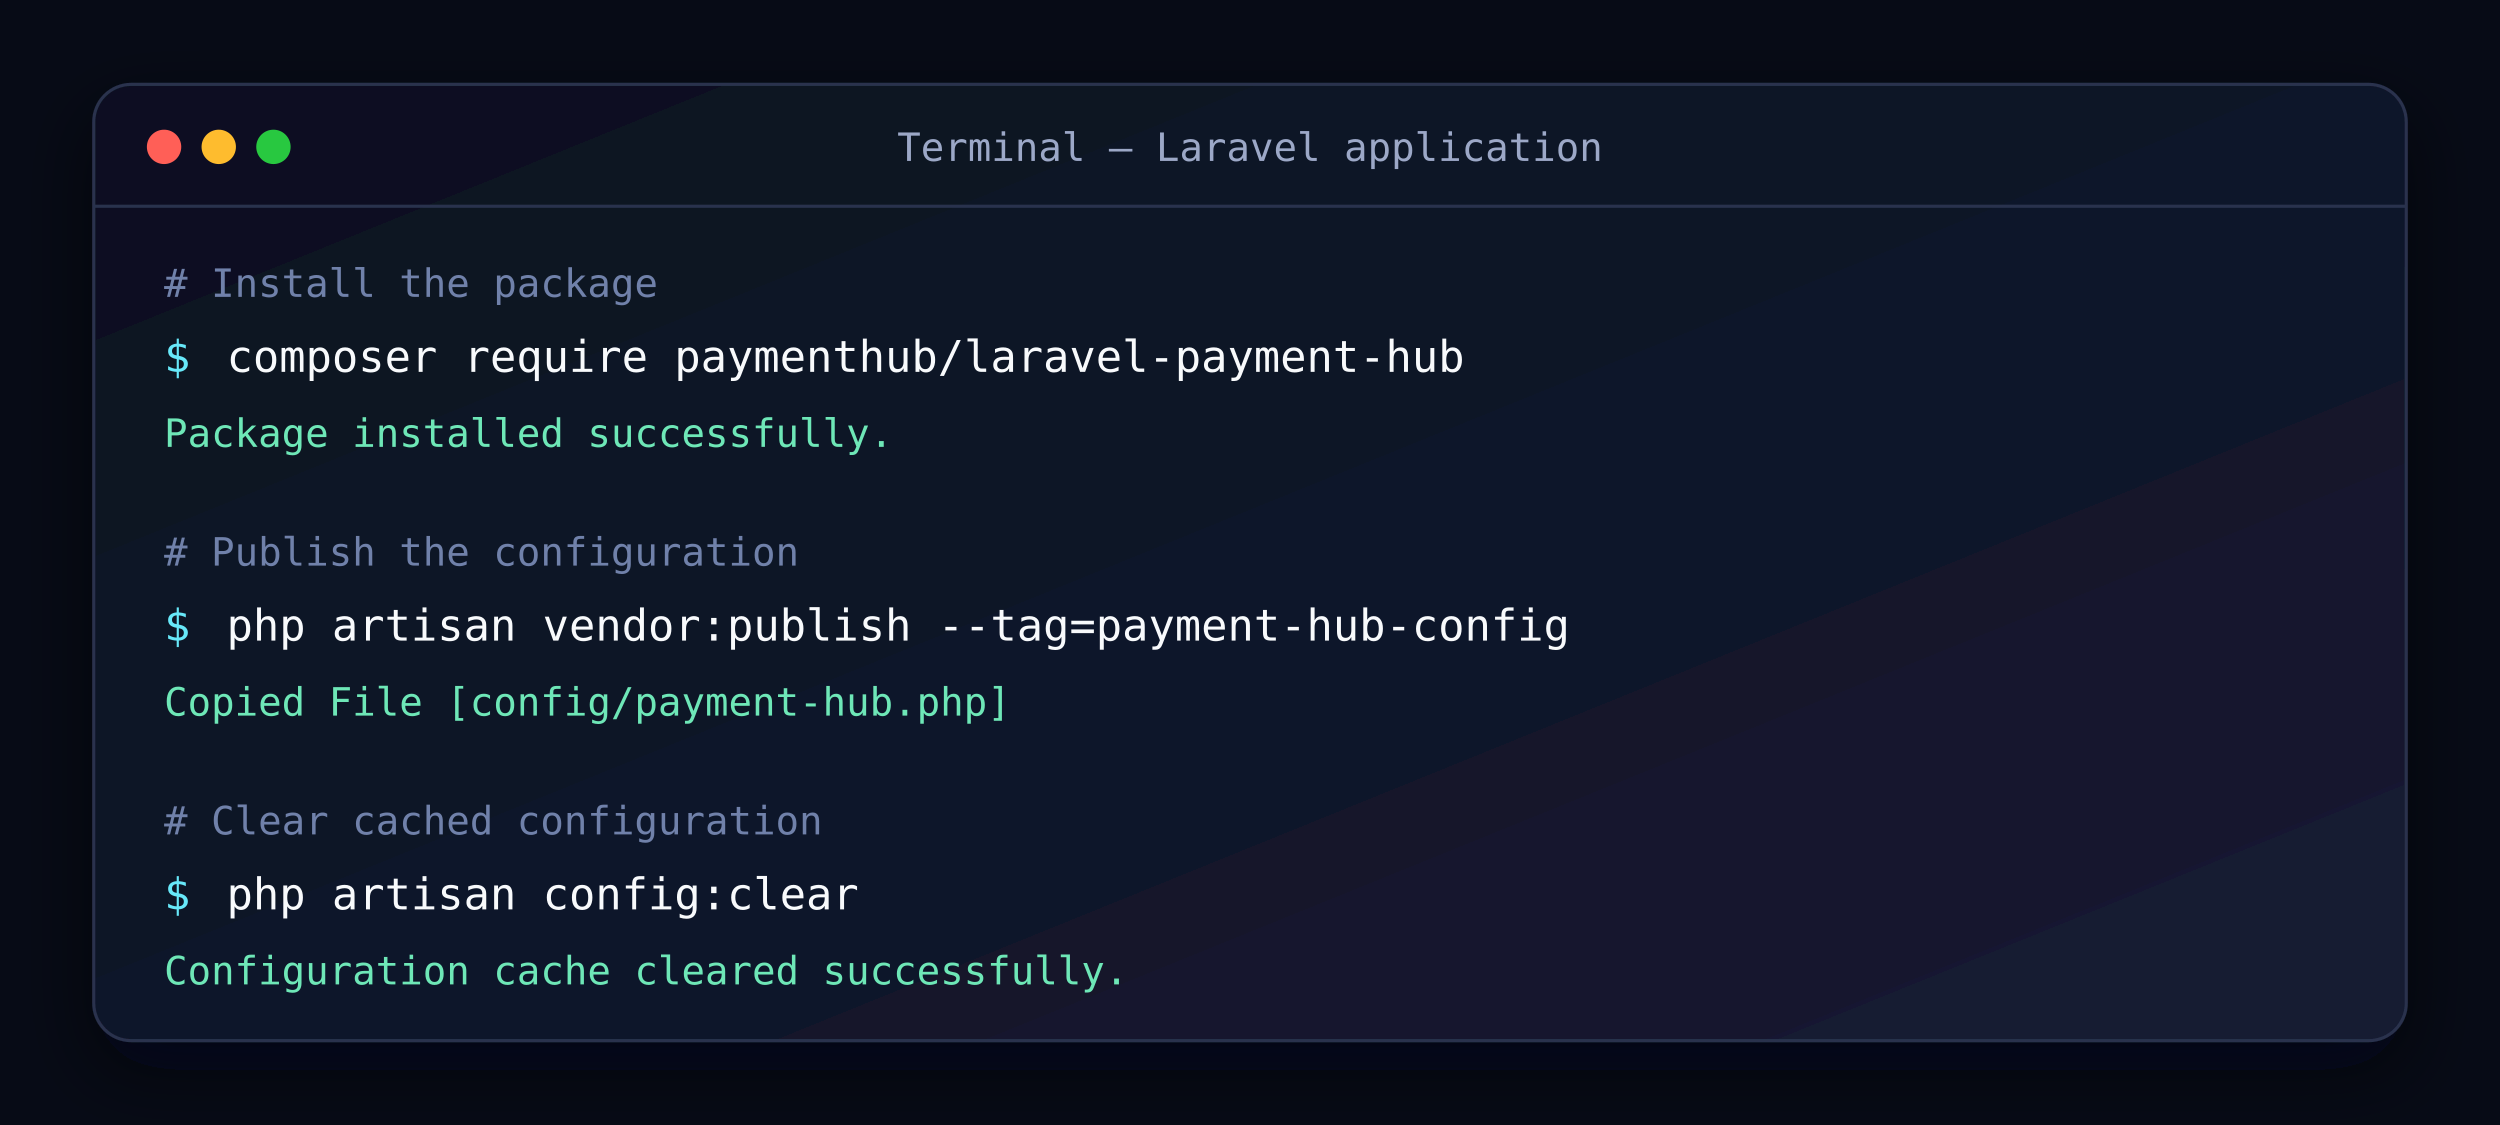
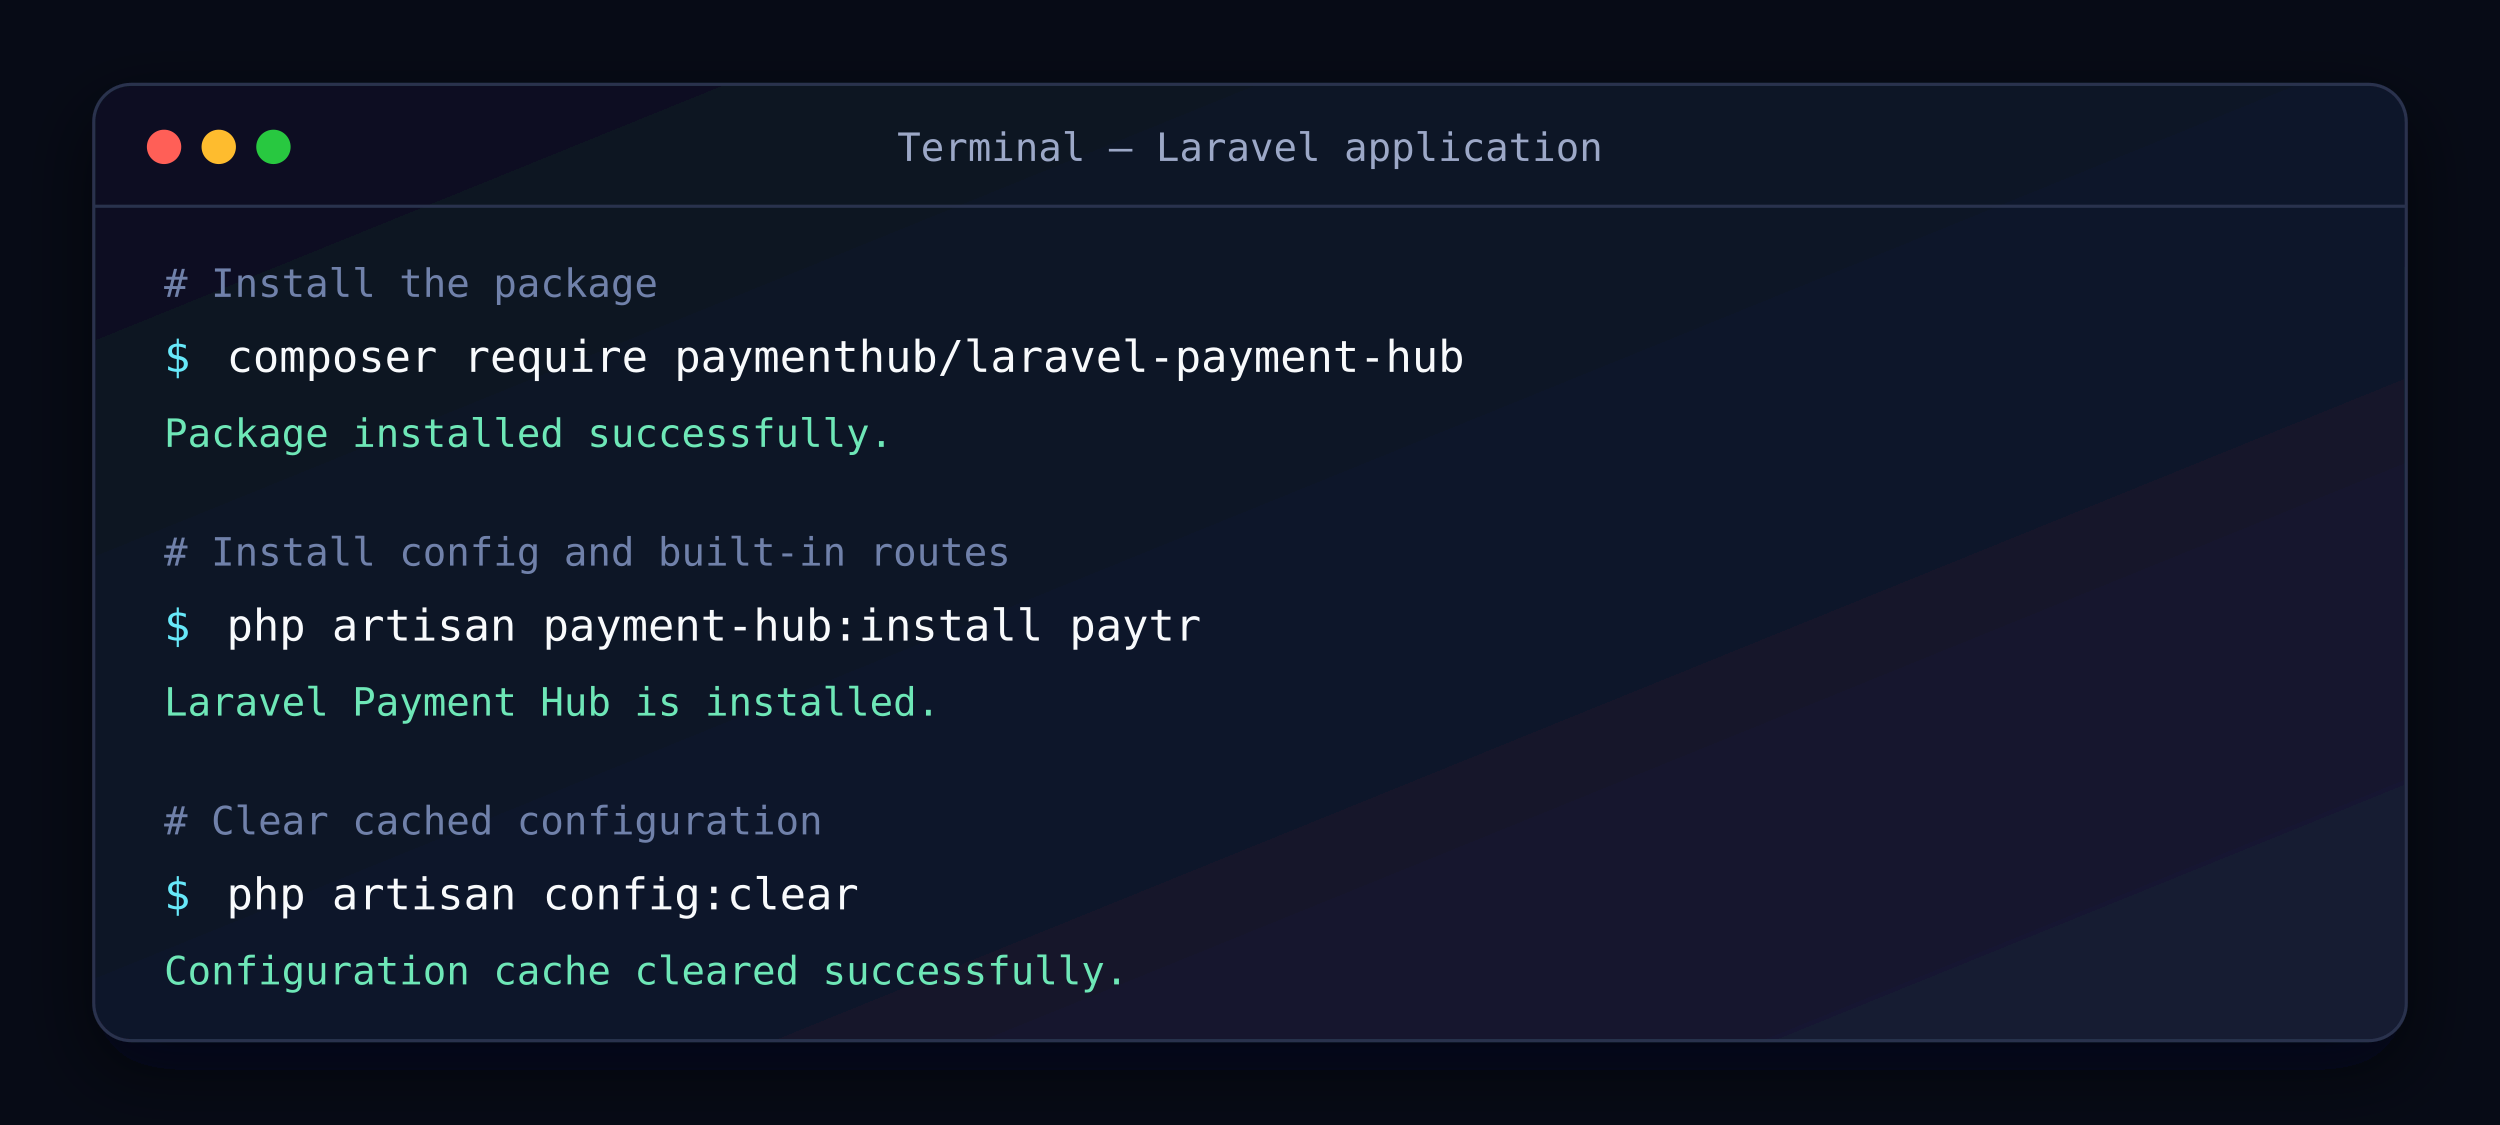
<svg xmlns="http://www.w3.org/2000/svg" width="1600" height="720" viewBox="0 0 1600 720" role="img" aria-labelledby="title description">
  <defs>
    <linearGradient id="background" x1="0" y1="0" x2="1" y2="1">
      <stop offset="0" stop-color="#0b1020" />
      <stop offset="1" stop-color="#151b32" />
    </linearGradient>
    <filter id="shadow" x="-10%" y="-10%" width="120%" height="130%">
      <feDropShadow dx="0" dy="18" stdDeviation="24" flood-color="#020617" flood-opacity="0.55" />
    </filter>
  </defs>
  <rect width="1600" height="720" fill="#070b16" />
  <rect x="60" y="54" width="1480" height="612" rx="24" fill="url(#background)" stroke="#29324d" stroke-width="2" filter="url(#shadow)" />
  <path d="M60 132h1480" stroke="#29324d" stroke-width="2" />
  <circle cx="105" cy="94" r="11" fill="#ff5f57" />
  <circle cx="140" cy="94" r="11" fill="#febc2e" />
  <circle cx="175" cy="94" r="11" fill="#28c840" />
  <text x="800" y="103" fill="#9ca8c7" font-family="ui-monospace, SFMono-Regular, Menlo, Consolas, monospace" font-size="25" text-anchor="middle">Terminal — Laravel application</text>
  <text x="105" y="190" fill="#7081aa" font-family="ui-monospace, SFMono-Regular, Menlo, Consolas, monospace" font-size="25"># Install the package</text>
  <text x="105" y="238" fill="#67e8f9" font-family="ui-monospace, SFMono-Regular, Menlo, Consolas, monospace" font-size="28">$</text>
  <text x="145" y="238" fill="#f8fafc" font-family="ui-monospace, SFMono-Regular, Menlo, Consolas, monospace" font-size="28">composer require paymenthub/laravel-payment-hub</text>
  <text x="105" y="286" fill="#6ee7b7" font-family="ui-monospace, SFMono-Regular, Menlo, Consolas, monospace" font-size="25">Package installed successfully.</text>
-   <text x="105" y="362" fill="#7081aa" font-family="ui-monospace, SFMono-Regular, Menlo, Consolas, monospace" font-size="25"># Publish the configuration</text>
+   <text x="105" y="362" fill="#7081aa" font-family="ui-monospace, SFMono-Regular, Menlo, Consolas, monospace" font-size="25"># Install config and built-in routes</text>
  <text x="105" y="410" fill="#67e8f9" font-family="ui-monospace, SFMono-Regular, Menlo, Consolas, monospace" font-size="28">$</text>
-   <text x="145" y="410" fill="#f8fafc" font-family="ui-monospace, SFMono-Regular, Menlo, Consolas, monospace" font-size="28">php artisan vendor:publish --tag=payment-hub-config</text>
-   <text x="105" y="458" fill="#6ee7b7" font-family="ui-monospace, SFMono-Regular, Menlo, Consolas, monospace" font-size="25">Copied File [config/payment-hub.php]</text>
+   <text x="145" y="410" fill="#f8fafc" font-family="ui-monospace, SFMono-Regular, Menlo, Consolas, monospace" font-size="28">php artisan payment-hub:install paytr</text>
+   <text x="105" y="458" fill="#6ee7b7" font-family="ui-monospace, SFMono-Regular, Menlo, Consolas, monospace" font-size="25">Laravel Payment Hub is installed.</text>
  <text x="105" y="534" fill="#7081aa" font-family="ui-monospace, SFMono-Regular, Menlo, Consolas, monospace" font-size="25"># Clear cached configuration</text>
  <text x="105" y="582" fill="#67e8f9" font-family="ui-monospace, SFMono-Regular, Menlo, Consolas, monospace" font-size="28">$</text>
  <text x="145" y="582" fill="#f8fafc" font-family="ui-monospace, SFMono-Regular, Menlo, Consolas, monospace" font-size="28">php artisan config:clear</text>
  <text x="105" y="630" fill="#6ee7b7" font-family="ui-monospace, SFMono-Regular, Menlo, Consolas, monospace" font-size="25">Configuration cache cleared successfully.</text>
</svg>
